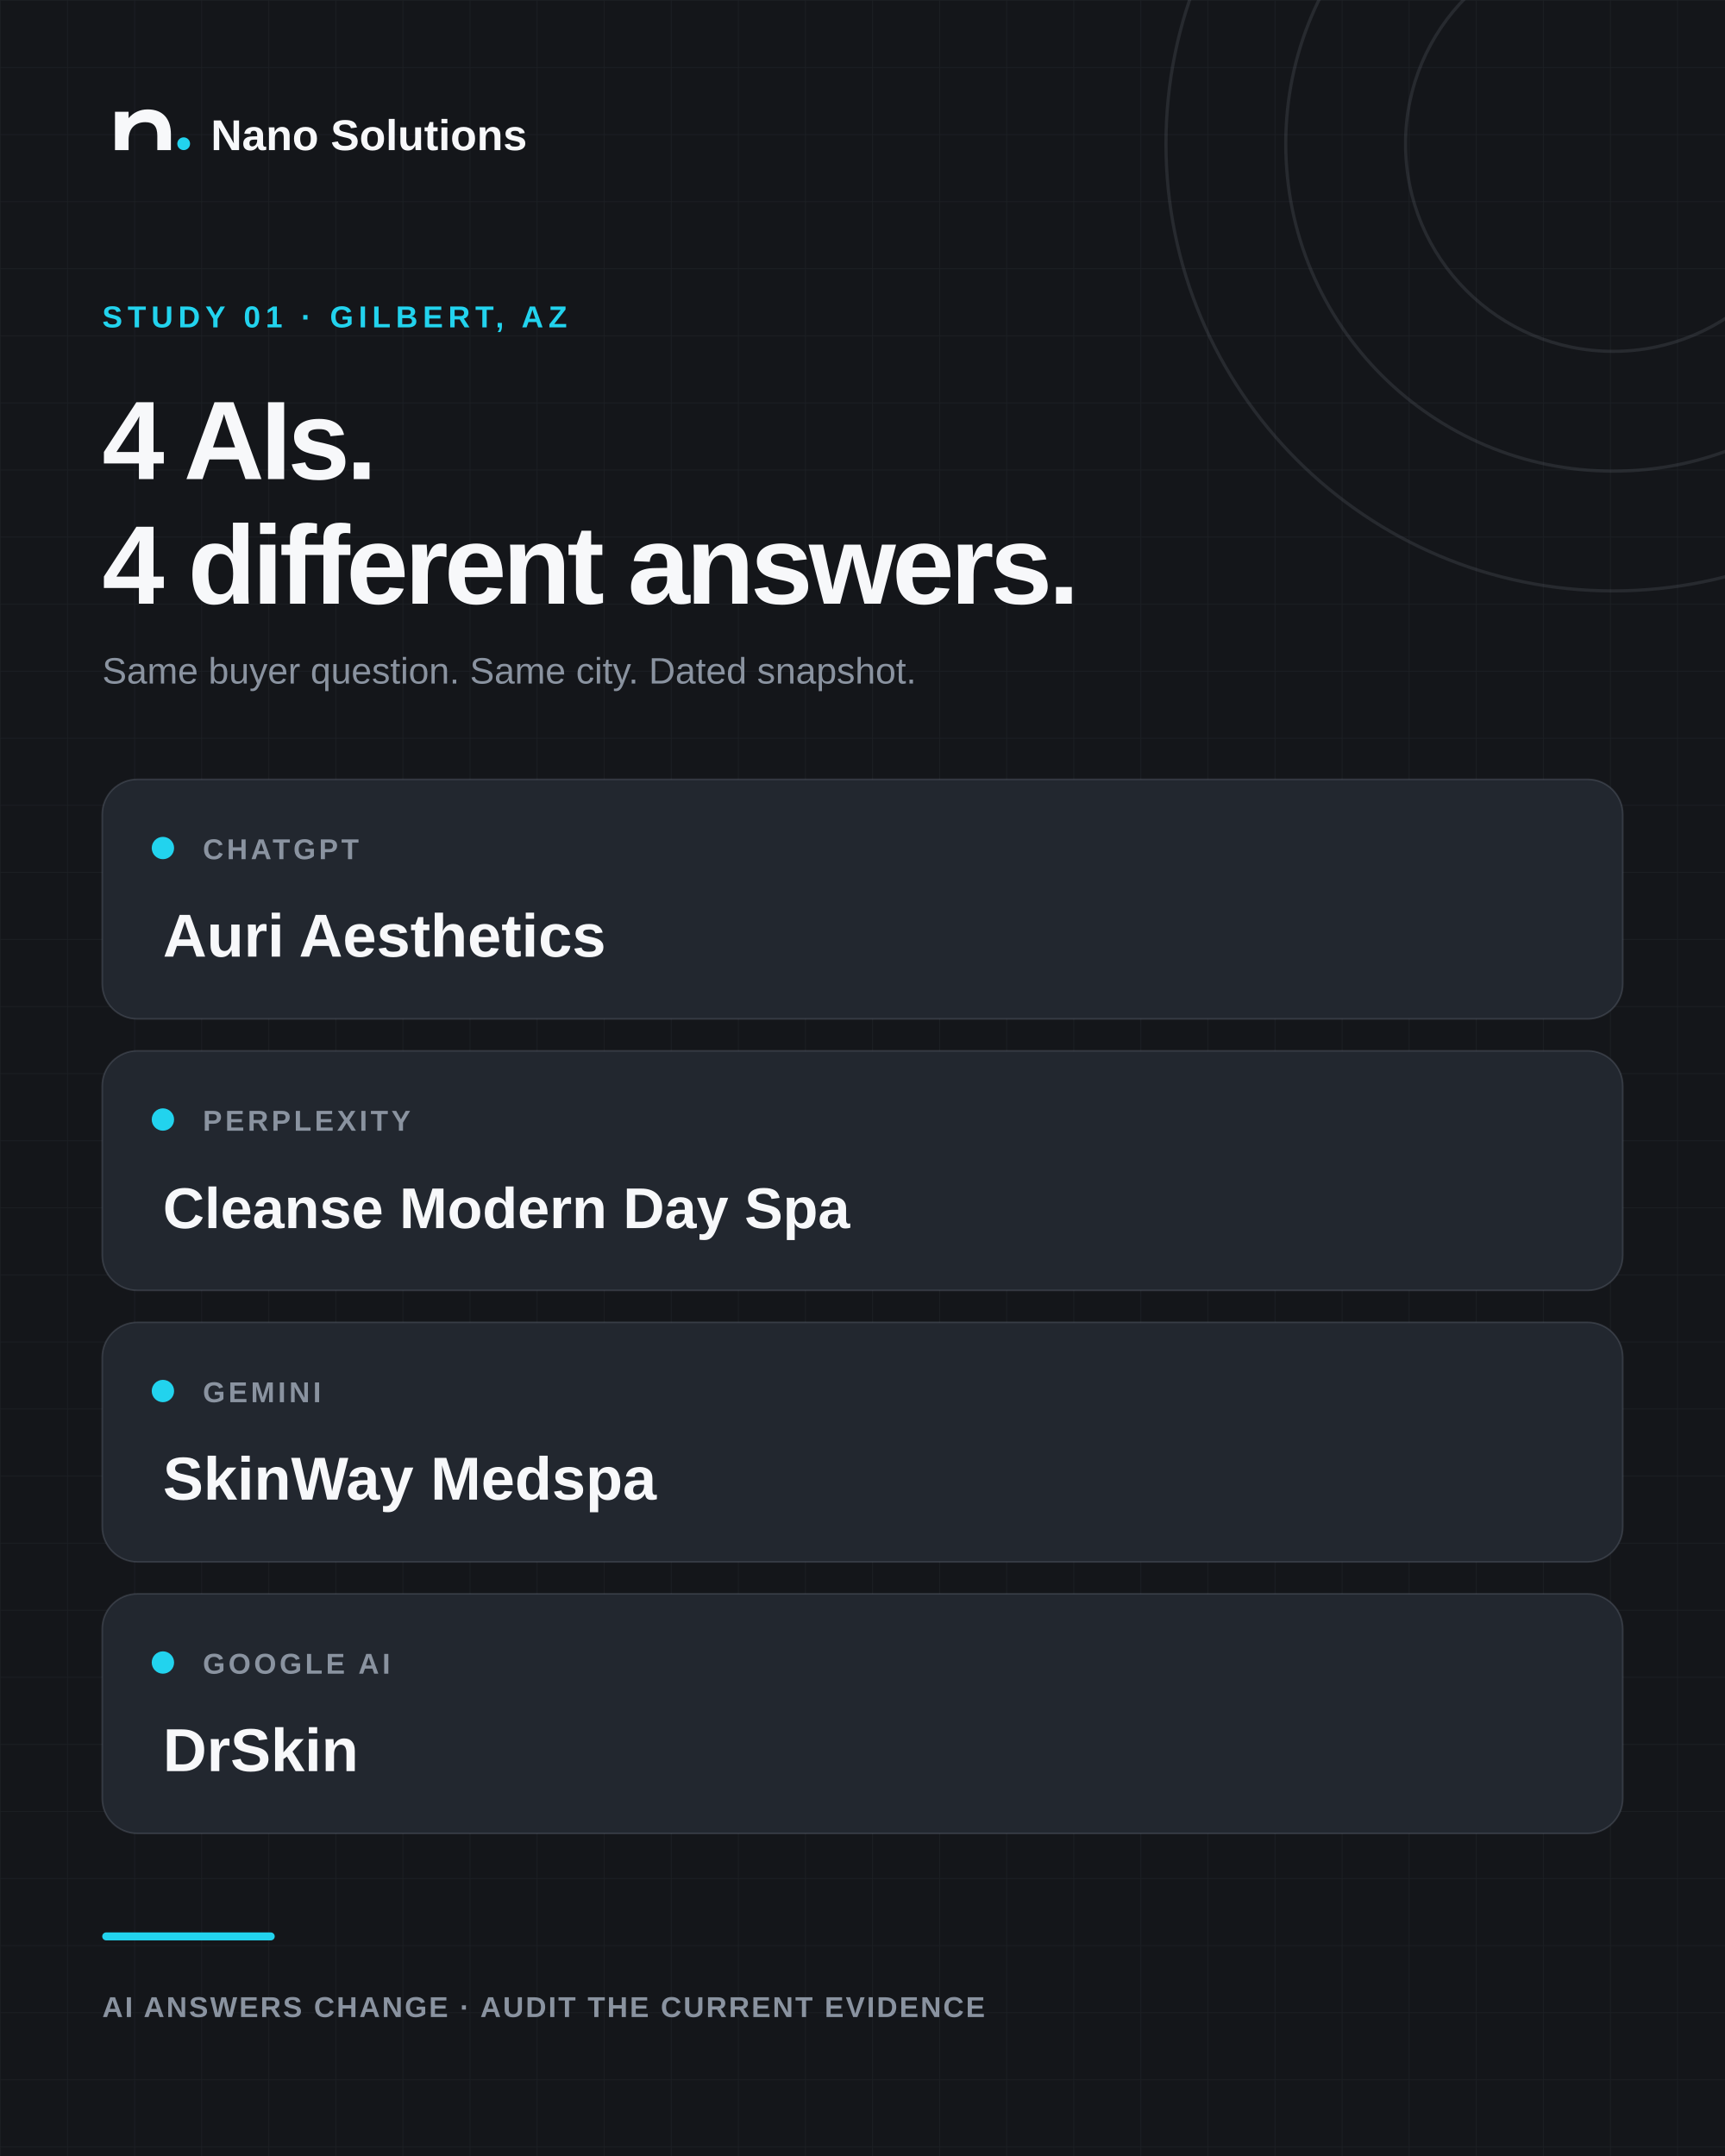
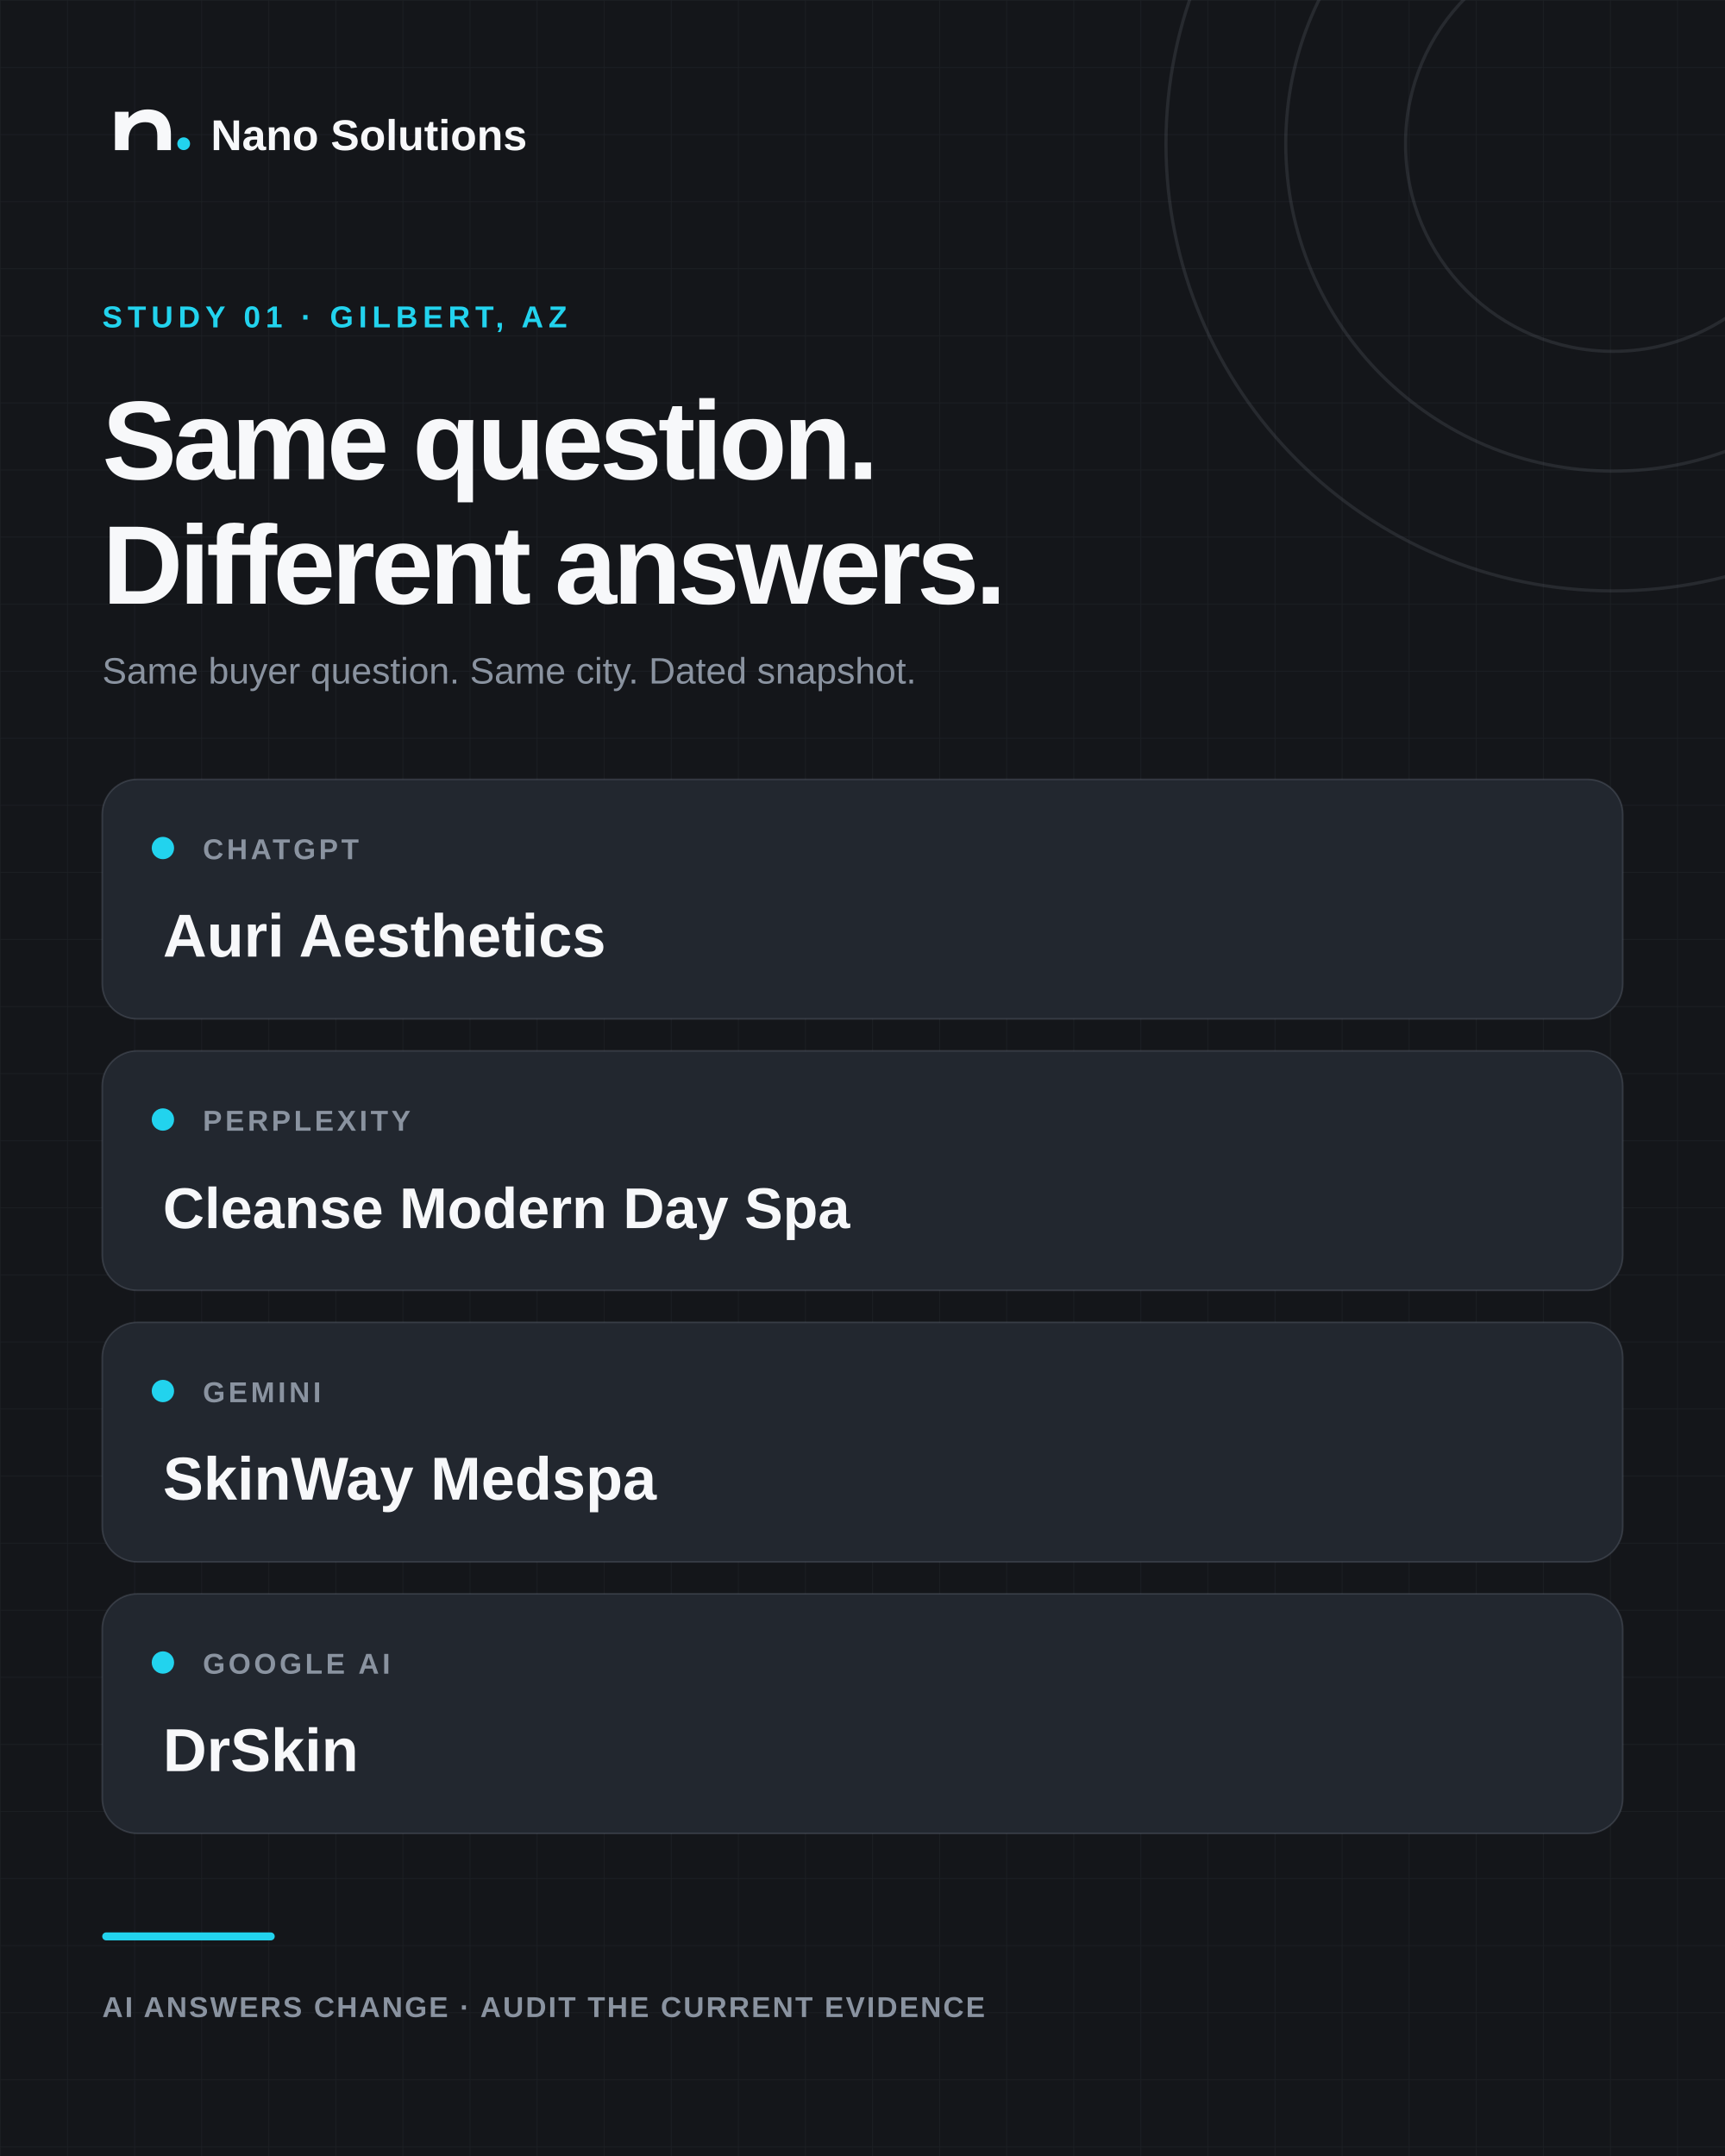
<svg xmlns="http://www.w3.org/2000/svg" width="1080" height="1350" viewBox="0 0 1080 1350" role="img" aria-labelledby="title desc">
  <defs>
    <pattern id="grid" width="42" height="42" patternUnits="userSpaceOnUse">
      <path d="M42 0H0V42" fill="none" stroke="#8A93A0" stroke-opacity=".07" stroke-width="1" />
    </pattern>
  </defs>
  <rect width="1080" height="1350" fill="#14161A" />
  <rect width="1080" height="1350" fill="url(#grid)" />
  <g fill="none" stroke="#8A93A0" stroke-opacity=".16" stroke-width="2">
    <circle cx="1010" cy="90" r="280" />
    <circle cx="1010" cy="90" r="205" />
    <circle cx="1010" cy="90" r="130" />
  </g>
  <path d="M1010-190a280 280 0 0 1 272 216" fill="none" stroke="#22D3EE" stroke-width="6" stroke-linecap="round" />
  <g transform="translate(64 54) scale(.5)">
    <path fill="#F7F8FA" d="M16 80V32h17v8c6-7 14-11 24-11 19 0 29 12 29 31v20H69V62c0-12-5-17-15-17-13 0-21 8-21 22v13H16Z" />
    <circle cx="102" cy="72" r="8" fill="#22D3EE" />
  </g>
  <text x="132" y="94" fill="#F7F8FA" font-family="Segoe UI, Arial, sans-serif" font-size="27" font-weight="700">Nano Solutions</text>
  <text x="64" y="205" fill="#22D3EE" font-family="Segoe UI, Arial, sans-serif" font-size="19" font-weight="750" letter-spacing="3.2">STUDY 01 · GILBERT, AZ</text>
-   <text x="64" y="300" fill="#F7F8FA" font-family="Segoe UI, Arial, sans-serif" font-size="70" font-weight="750" letter-spacing="-2.4">4 AIs.</text>
-   <text x="64" y="378" fill="#F7F8FA" font-family="Segoe UI, Arial, sans-serif" font-size="70" font-weight="750" letter-spacing="-2.4">4 different answers.</text>
+   <text x="64" y="300" fill="#F7F8FA" font-family="Segoe UI, Arial, sans-serif" font-size="70" font-weight="750" letter-spacing="-2.4">Same question.</text>
+   <text x="64" y="378" fill="#F7F8FA" font-family="Segoe UI, Arial, sans-serif" font-size="70" font-weight="750" letter-spacing="-2.4">Different answers.</text>
  <text x="64" y="428" fill="#8A93A0" font-family="Segoe UI, Arial, sans-serif" font-size="23">Same buyer question. Same city. Dated snapshot.</text>
  <g font-family="Segoe UI, Arial, sans-serif">
    <g transform="translate(64 488)">
      <rect width="952" height="150" rx="22" fill="#22272F" stroke="#8A93A0" stroke-opacity=".25" />
      <circle cx="38" cy="43" r="7" fill="#22D3EE" />
      <text x="63" y="50" fill="#8A93A0" font-size="18" font-weight="750" letter-spacing="2">CHATGPT</text>
      <text x="38" y="111" fill="#F7F8FA" font-size="38" font-weight="680">Auri Aesthetics</text>
    </g>
    <g transform="translate(64 658)">
      <rect width="952" height="150" rx="22" fill="#22272F" stroke="#8A93A0" stroke-opacity=".25" />
      <circle cx="38" cy="43" r="7" fill="#22D3EE" />
      <text x="63" y="50" fill="#8A93A0" font-size="18" font-weight="750" letter-spacing="2">PERPLEXITY</text>
      <text x="38" y="111" fill="#F7F8FA" font-size="36" font-weight="680">Cleanse Modern Day Spa</text>
    </g>
    <g transform="translate(64 828)">
      <rect width="952" height="150" rx="22" fill="#22272F" stroke="#8A93A0" stroke-opacity=".25" />
      <circle cx="38" cy="43" r="7" fill="#22D3EE" />
      <text x="63" y="50" fill="#8A93A0" font-size="18" font-weight="750" letter-spacing="2">GEMINI</text>
      <text x="38" y="111" fill="#F7F8FA" font-size="38" font-weight="680">SkinWay Medspa</text>
    </g>
    <g transform="translate(64 998)">
      <rect width="952" height="150" rx="22" fill="#22272F" stroke="#8A93A0" stroke-opacity=".25" />
      <circle cx="38" cy="43" r="7" fill="#22D3EE" />
      <text x="63" y="50" fill="#8A93A0" font-size="18" font-weight="750" letter-spacing="2">GOOGLE AI</text>
      <text x="38" y="111" fill="#F7F8FA" font-size="38" font-weight="680">DrSkin</text>
    </g>
  </g>
  <rect x="64" y="1210" width="108" height="5" rx="2.5" fill="#22D3EE" />
  <text x="64" y="1263" fill="#8A93A0" font-family="Segoe UI, Arial, sans-serif" font-size="18" font-weight="600" letter-spacing="1.2">AI ANSWERS CHANGE · AUDIT THE CURRENT EVIDENCE</text>
</svg>
